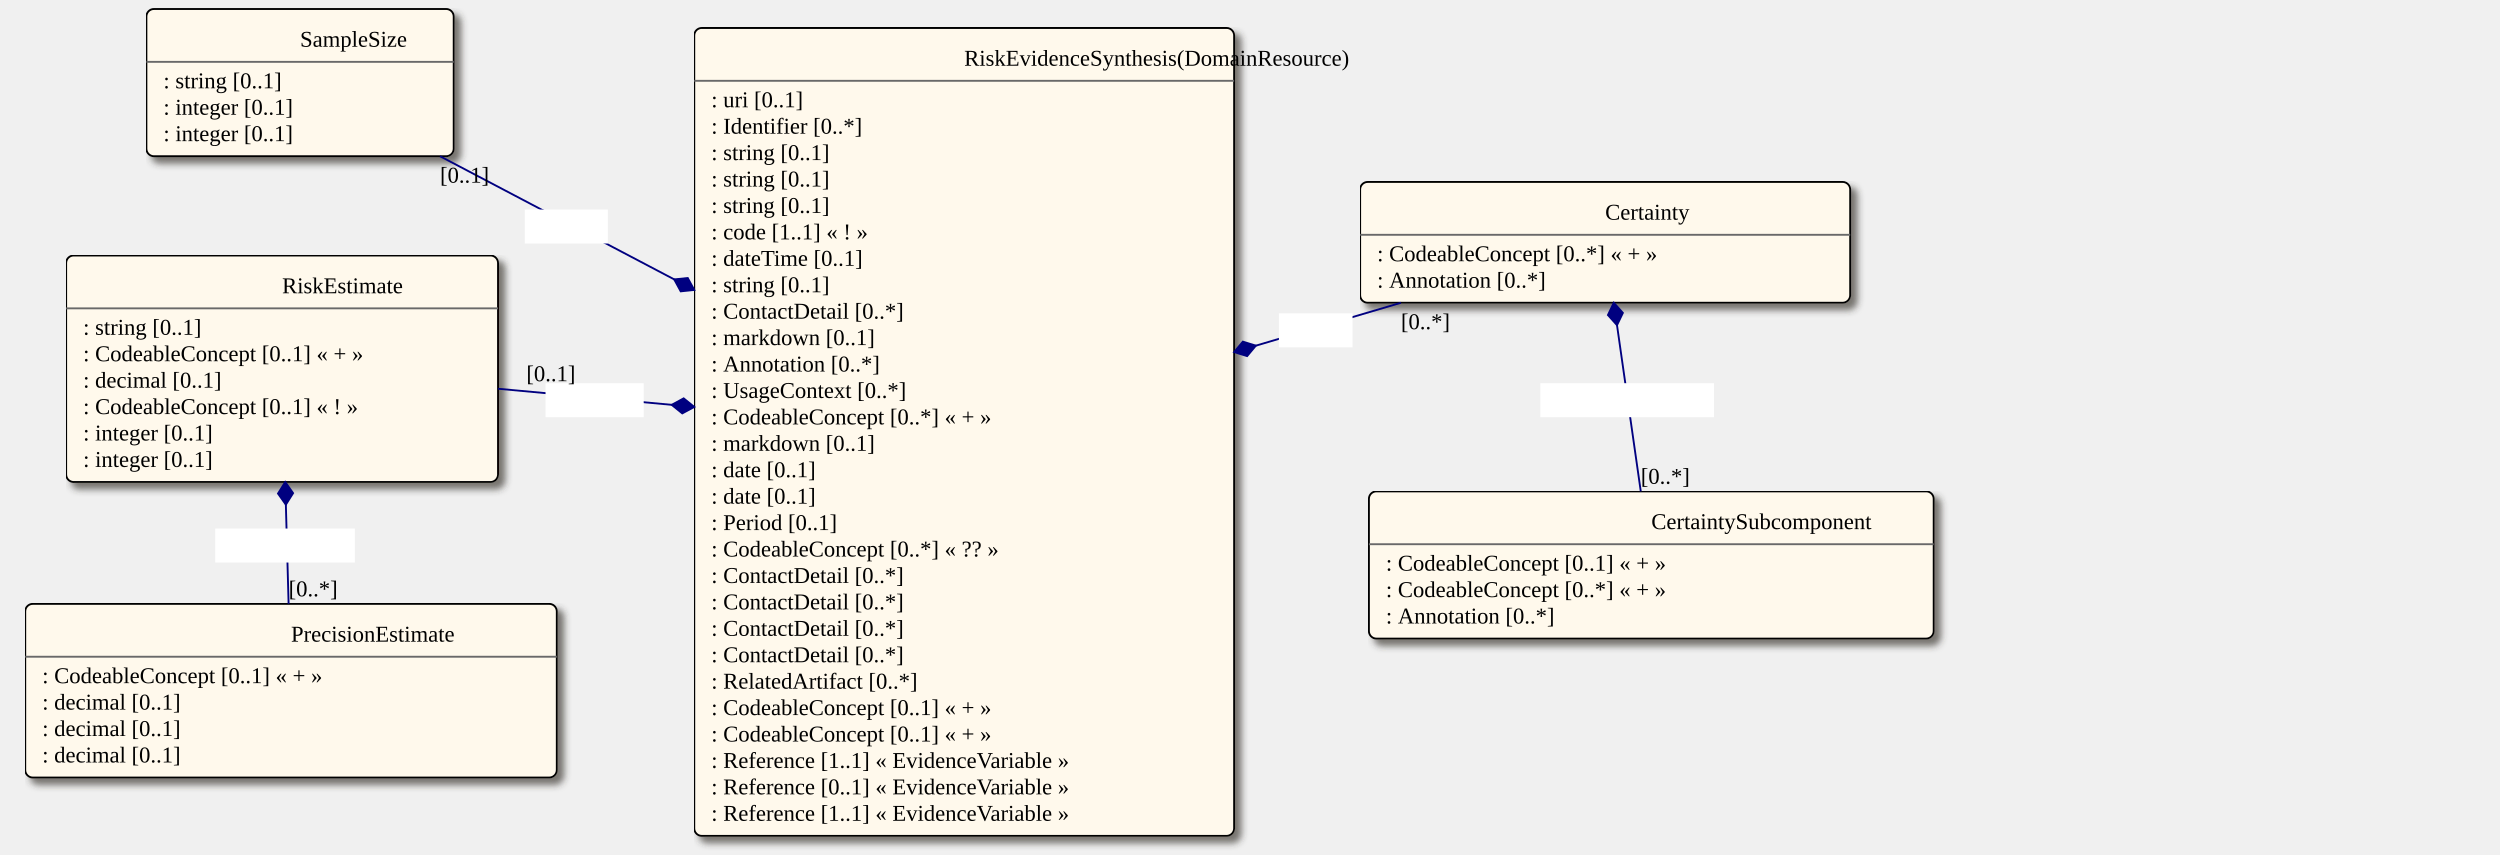
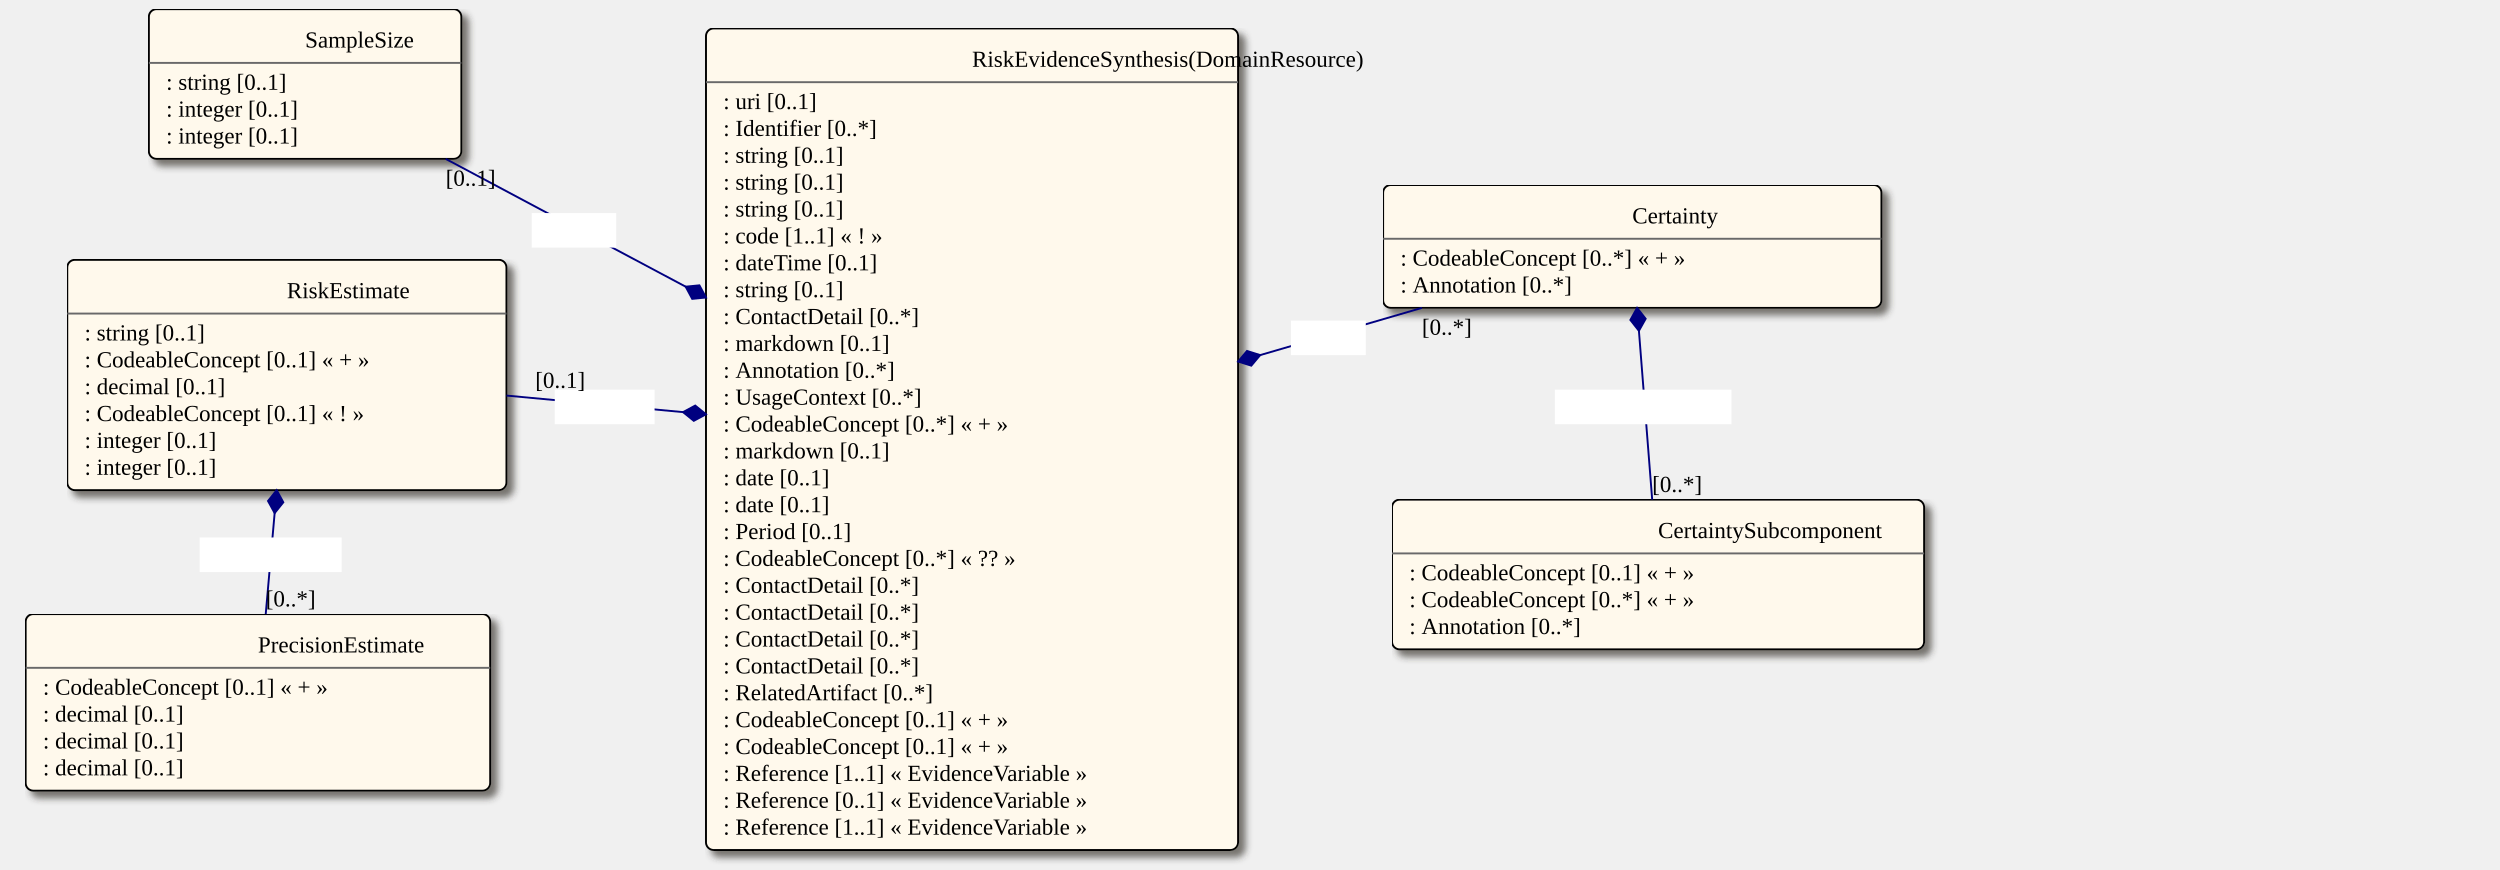
- <svg xmlns="http://www.w3.org/2000/svg" xmlns:xlink="http://www.w3.org/1999/xlink" id="n164" version="1.1" width="1324.372" height="452.81">
+ <svg xmlns="http://www.w3.org/2000/svg" xmlns:xlink="http://www.w3.org/1999/xlink" id="n164" version="1.1" width="1302.372" height="452.81">
  <defs>
    <filter id="shadow1" x="0" y="0" width="200%" height="200%">
      <feOffset result="offOut" in="SourceGraphic" dx="3" dy="3" />
      <feColorMatrix result="matrixOut" in="offOut" type="matrix" values="0.2 0 0 0 0 0 0.2 0 0 0 0 0 0.2 0 0 0 0 0 1 0" />
      <feGaussianBlur result="blurOut" in="matrixOut" stdDeviation="2" />
      <feBlend in="SourceGraphic" in2="blurOut" mode="normal" />
    </filter>
  </defs>
  <g id="n165">
-     <rect id="RiskEvidenceSynthesis" x="367.779" y="14.81" rx="4" ry="4" width="286.0" height="428.0" filter="url(#shadow1)" style="fill:#fff9ec;stroke:black;stroke-width:1" />
-     <line id="n166" x1="367.779" y1="42.81" x2="653.779" y2="42.81" style="stroke:dimgrey;stroke-width:1" />
-     <text id="n167" x="510.779" y="34.81" fill="black" class="diagram-class-title  diagram-class-resource">RiskEvidenceSynthesis<tspan class="diagram-class-title-link"> (<a id="n168" xlink:href="domainresource.html" class="diagram-class-reference">DomainResource</a>)</tspan>
+     <rect id="RiskEvidenceSynthesis" x="367.779" y="14.81" rx="4" ry="4" width="277.2" height="428.0" filter="url(#shadow1)" style="fill:#fff9ec;stroke:black;stroke-width:1" />
+     <line id="n166" x1="367.779" y1="42.81" x2="644.979" y2="42.81" style="stroke:dimgrey;stroke-width:1" />
+     <text id="n167" x="506.379" y="34.81" fill="black" class="diagram-class-title  diagram-class-resource">RiskEvidenceSynthesis<tspan class="diagram-class-title-link"> (<a id="n168" xlink:href="domainresource.html" class="diagram-class-reference">DomainResource</a>)</tspan>
    </text>
    <text id="n169" x="373.779" y="56.81" fill="black" class="diagram-class-detail">
      <a id="n170" xlink:href="riskevidencesynthesis-definitions.html#RiskEvidenceSynthesis.url" /> : <a id="n171" xlink:href="datatypes.html#uri">uri</a> [0..1]</text>
    <text id="n175" x="373.779" y="70.81" fill="black" class="diagram-class-detail">
      <a id="n176" xlink:href="riskevidencesynthesis-definitions.html#RiskEvidenceSynthesis.identifier" /> : <a id="n177" xlink:href="datatypes.html#Identifier">Identifier</a> [0..*]</text>
    <text id="n181" x="373.779" y="84.81" fill="black" class="diagram-class-detail">
      <a id="n182" xlink:href="riskevidencesynthesis-definitions.html#RiskEvidenceSynthesis.version" /> : <a id="n183" xlink:href="datatypes.html#string">string</a> [0..1]</text>
    <text id="n187" x="373.779" y="98.81" fill="black" class="diagram-class-detail">
      <a id="n188" xlink:href="riskevidencesynthesis-definitions.html#RiskEvidenceSynthesis.name" /> : <a id="n189" xlink:href="datatypes.html#string">string</a> [0..1]</text>
    <text id="n193" x="373.779" y="112.81" fill="black" class="diagram-class-detail">
      <a id="n194" xlink:href="riskevidencesynthesis-definitions.html#RiskEvidenceSynthesis.title" /> : <a id="n195" xlink:href="datatypes.html#string">string</a> [0..1]</text>
    <text id="n199" x="373.779" y="126.81" fill="black" class="diagram-class-detail">
      <a id="n200" xlink:href="riskevidencesynthesis-definitions.html#RiskEvidenceSynthesis.status" /> : <a id="n201" xlink:href="datatypes.html#code">code</a> [1..1] « <a id="n202" xlink:href="valueset-publication-status.html" />! »</text>
    <text id="n209" x="373.779" y="140.81" fill="black" class="diagram-class-detail">
      <a id="n210" xlink:href="riskevidencesynthesis-definitions.html#RiskEvidenceSynthesis.date" /> : <a id="n211" xlink:href="datatypes.html#dateTime">dateTime</a> [0..1]</text>
    <text id="n215" x="373.779" y="154.81" fill="black" class="diagram-class-detail">
      <a id="n216" xlink:href="riskevidencesynthesis-definitions.html#RiskEvidenceSynthesis.publisher" /> : <a id="n217" xlink:href="datatypes.html#string">string</a> [0..1]</text>
    <text id="n221" x="373.779" y="168.81" fill="black" class="diagram-class-detail">
      <a id="n222" xlink:href="riskevidencesynthesis-definitions.html#RiskEvidenceSynthesis.contact" /> : <a id="n223" xlink:href="metadatatypes.html#ContactDetail">ContactDetail</a> [0..*]</text>
    <text id="n227" x="373.779" y="182.81" fill="black" class="diagram-class-detail">
      <a id="n228" xlink:href="riskevidencesynthesis-definitions.html#RiskEvidenceSynthesis.description" /> : <a id="n229" xlink:href="datatypes.html#markdown">markdown</a> [0..1]</text>
    <text id="n233" x="373.779" y="196.81" fill="black" class="diagram-class-detail">
      <a id="n234" xlink:href="riskevidencesynthesis-definitions.html#RiskEvidenceSynthesis.note" /> : <a id="n235" xlink:href="datatypes.html#Annotation">Annotation</a> [0..*]</text>
    <text id="n239" x="373.779" y="210.81" fill="black" class="diagram-class-detail">
      <a id="n240" xlink:href="riskevidencesynthesis-definitions.html#RiskEvidenceSynthesis.useContext" /> : <a id="n241" xlink:href="metadatatypes.html#UsageContext">UsageContext</a> [0..*]</text>
    <text id="n245" x="373.779" y="224.81" fill="black" class="diagram-class-detail">
      <a id="n246" xlink:href="riskevidencesynthesis-definitions.html#RiskEvidenceSynthesis.jurisdiction" /> : <a id="n247" xlink:href="datatypes.html#CodeableConcept">CodeableConcept</a> [0..*] « <a id="n248" xlink:href="valueset-jurisdiction.html" />+ »</text>
    <text id="n255" x="373.779" y="238.81" fill="black" class="diagram-class-detail">
      <a id="n256" xlink:href="riskevidencesynthesis-definitions.html#RiskEvidenceSynthesis.copyright" /> : <a id="n257" xlink:href="datatypes.html#markdown">markdown</a> [0..1]</text>
    <text id="n261" x="373.779" y="252.81" fill="black" class="diagram-class-detail">
      <a id="n262" xlink:href="riskevidencesynthesis-definitions.html#RiskEvidenceSynthesis.approvalDate" /> : <a id="n263" xlink:href="datatypes.html#date">date</a> [0..1]</text>
    <text id="n267" x="373.779" y="266.81" fill="black" class="diagram-class-detail">
      <a id="n268" xlink:href="riskevidencesynthesis-definitions.html#RiskEvidenceSynthesis.lastReviewDate" /> : <a id="n269" xlink:href="datatypes.html#date">date</a> [0..1]</text>
    <text id="n273" x="373.779" y="280.81" fill="black" class="diagram-class-detail">
      <a id="n274" xlink:href="riskevidencesynthesis-definitions.html#RiskEvidenceSynthesis.effectivePeriod" /> : <a id="n275" xlink:href="datatypes.html#Period">Period</a> [0..1]</text>
    <text id="n279" x="373.779" y="294.81" fill="black" class="diagram-class-detail">
      <a id="n280" xlink:href="riskevidencesynthesis-definitions.html#RiskEvidenceSynthesis.topic" /> : <a id="n281" xlink:href="datatypes.html#CodeableConcept">CodeableConcept</a> [0..*] « <a id="n282" xlink:href="valueset-definition-topic.html" />?? »</text>
    <text id="n289" x="373.779" y="308.81" fill="black" class="diagram-class-detail">
      <a id="n290" xlink:href="riskevidencesynthesis-definitions.html#RiskEvidenceSynthesis.author" /> : <a id="n291" xlink:href="metadatatypes.html#ContactDetail">ContactDetail</a> [0..*]</text>
    <text id="n295" x="373.779" y="322.81" fill="black" class="diagram-class-detail">
      <a id="n296" xlink:href="riskevidencesynthesis-definitions.html#RiskEvidenceSynthesis.editor" /> : <a id="n297" xlink:href="metadatatypes.html#ContactDetail">ContactDetail</a> [0..*]</text>
    <text id="n301" x="373.779" y="336.81" fill="black" class="diagram-class-detail">
      <a id="n302" xlink:href="riskevidencesynthesis-definitions.html#RiskEvidenceSynthesis.reviewer" /> : <a id="n303" xlink:href="metadatatypes.html#ContactDetail">ContactDetail</a> [0..*]</text>
    <text id="n307" x="373.779" y="350.81" fill="black" class="diagram-class-detail">
      <a id="n308" xlink:href="riskevidencesynthesis-definitions.html#RiskEvidenceSynthesis.endorser" /> : <a id="n309" xlink:href="metadatatypes.html#ContactDetail">ContactDetail</a> [0..*]</text>
    <text id="n313" x="373.779" y="364.81" fill="black" class="diagram-class-detail">
      <a id="n314" xlink:href="riskevidencesynthesis-definitions.html#RiskEvidenceSynthesis.relatedArtifact" /> : <a id="n315" xlink:href="metadatatypes.html#RelatedArtifact">RelatedArtifact</a> [0..*]</text>
    <text id="n319" x="373.779" y="378.81" fill="black" class="diagram-class-detail">
      <a id="n320" xlink:href="riskevidencesynthesis-definitions.html#RiskEvidenceSynthesis.synthesisType" /> : <a id="n321" xlink:href="datatypes.html#CodeableConcept">CodeableConcept</a> [0..1] « <a id="n322" xlink:href="valueset-synthesis-type.html" />+ »</text>
    <text id="n329" x="373.779" y="392.81" fill="black" class="diagram-class-detail">
      <a id="n330" xlink:href="riskevidencesynthesis-definitions.html#RiskEvidenceSynthesis.studyType" /> : <a id="n331" xlink:href="datatypes.html#CodeableConcept">CodeableConcept</a> [0..1] « <a id="n332" xlink:href="valueset-study-type.html" />+ »</text>
    <text id="n339" x="373.779" y="406.81" fill="black" class="diagram-class-detail">
      <a id="n340" xlink:href="riskevidencesynthesis-definitions.html#RiskEvidenceSynthesis.population" /> : <a id="n341" xlink:href="references.html#Reference">Reference</a> [1..1] « <a id="n342" xlink:href="evidencevariable.html#EvidenceVariable">EvidenceVariable</a> »</text>
    <text id="n347" x="373.779" y="420.81" fill="black" class="diagram-class-detail">
      <a id="n348" xlink:href="riskevidencesynthesis-definitions.html#RiskEvidenceSynthesis.exposure" /> : <a id="n349" xlink:href="references.html#Reference">Reference</a> [0..1] « <a id="n350" xlink:href="evidencevariable.html#EvidenceVariable">EvidenceVariable</a> »</text>
    <text id="n355" x="373.779" y="434.81" fill="black" class="diagram-class-detail">
      <a id="n356" xlink:href="riskevidencesynthesis-definitions.html#RiskEvidenceSynthesis.outcome" /> : <a id="n357" xlink:href="references.html#Reference">Reference</a> [1..1] « <a id="n358" xlink:href="evidencevariable.html#EvidenceVariable">EvidenceVariable</a> »</text>
  </g>
  <g id="n363">
    <rect id="RiskEvidenceSynthesis.sampleSize" x="77.551" y="4.765" rx="4" ry="4" width="162.8" height="78.0" filter="url(#shadow1)" style="fill:#fff9ec;stroke:black;stroke-width:1" />
    <line id="n364" x1="77.551" y1="32.765" x2="240.351" y2="32.765" style="stroke:dimgrey;stroke-width:1" />
    <text id="n365" x="158.951" y="24.765" fill="black" class="diagram-class-title">SampleSize</text>
    <text id="n366" x="83.551" y="46.765" fill="black" class="diagram-class-detail">
      <a id="n367" xlink:href="riskevidencesynthesis-definitions.html#RiskEvidenceSynthesis.sampleSize.description" /> : <a id="n368" xlink:href="datatypes.html#string">string</a> [0..1]</text>
    <text id="n372" x="83.551" y="60.765" fill="black" class="diagram-class-detail">
      <a id="n373" xlink:href="riskevidencesynthesis-definitions.html#RiskEvidenceSynthesis.sampleSize.numberOfStudies" /> : <a id="n374" xlink:href="datatypes.html#integer">integer</a> [0..1]</text>
    <text id="n378" x="83.551" y="74.765" fill="black" class="diagram-class-detail">
      <a id="n379" xlink:href="riskevidencesynthesis-definitions.html#RiskEvidenceSynthesis.sampleSize.numberOfParticipants" /> : <a id="n380" xlink:href="datatypes.html#integer">integer</a> [0..1]</text>
  </g>
  <g id="n384">
    <rect id="RiskEvidenceSynthesis.riskEstimate" x="35.038" y="135.349" rx="4" ry="4" width="228.8" height="120.0" filter="url(#shadow1)" style="fill:#fff9ec;stroke:black;stroke-width:1" />
    <line id="n385" x1="35.038" y1="163.349" x2="263.838" y2="163.349" style="stroke:dimgrey;stroke-width:1" />
    <text id="n386" x="149.438" y="155.349" fill="black" class="diagram-class-title">RiskEstimate</text>
    <text id="n387" x="41.038" y="177.349" fill="black" class="diagram-class-detail">
      <a id="n388" xlink:href="riskevidencesynthesis-definitions.html#RiskEvidenceSynthesis.riskEstimate.description" /> : <a id="n389" xlink:href="datatypes.html#string">string</a> [0..1]</text>
    <text id="n393" x="41.038" y="191.349" fill="black" class="diagram-class-detail">
      <a id="n394" xlink:href="riskevidencesynthesis-definitions.html#RiskEvidenceSynthesis.riskEstimate.type" /> : <a id="n395" xlink:href="datatypes.html#CodeableConcept">CodeableConcept</a> [0..1] « <a id="n396" xlink:href="valueset-risk-estimate-type.html" />+ »</text>
    <text id="n403" x="41.038" y="205.349" fill="black" class="diagram-class-detail">
      <a id="n404" xlink:href="riskevidencesynthesis-definitions.html#RiskEvidenceSynthesis.riskEstimate.value" /> : <a id="n405" xlink:href="datatypes.html#decimal">decimal</a> [0..1]</text>
    <text id="n409" x="41.038" y="219.349" fill="black" class="diagram-class-detail">
      <a id="n410" xlink:href="riskevidencesynthesis-definitions.html#RiskEvidenceSynthesis.riskEstimate.unitOfMeasure" /> : <a id="n411" xlink:href="datatypes.html#CodeableConcept">CodeableConcept</a> [0..1] « <a id="n412" xlink:href="valueset-ucum-units.html" />! »</text>
    <text id="n419" x="41.038" y="233.349" fill="black" class="diagram-class-detail">
      <a id="n420" xlink:href="riskevidencesynthesis-definitions.html#RiskEvidenceSynthesis.riskEstimate.denominatorCount" /> : <a id="n421" xlink:href="datatypes.html#integer">integer</a> [0..1]</text>
    <text id="n425" x="41.038" y="247.349" fill="black" class="diagram-class-detail">
      <a id="n426" xlink:href="riskevidencesynthesis-definitions.html#RiskEvidenceSynthesis.riskEstimate.numeratorCount" /> : <a id="n427" xlink:href="datatypes.html#integer">integer</a> [0..1]</text>
  </g>
  <g id="n431">
-     <rect id="RiskEvidenceSynthesis.riskEstimate.precisionEstimate" x="13.362" y="319.904" rx="4" ry="4" width="281.6" height="92.0" filter="url(#shadow1)" style="fill:#fff9ec;stroke:black;stroke-width:1" />
-     <line id="n432" x1="13.362" y1="347.904" x2="294.962" y2="347.904" style="stroke:dimgrey;stroke-width:1" />
-     <text id="n433" x="154.162" y="339.904" fill="black" class="diagram-class-title">PrecisionEstimate</text>
+     <rect id="RiskEvidenceSynthesis.riskEstimate.precisionEstimate" x="13.362" y="319.904" rx="4" ry="4" width="242" height="92.0" filter="url(#shadow1)" style="fill:#fff9ec;stroke:black;stroke-width:1" />
+     <line id="n432" x1="13.362" y1="347.904" x2="255.362" y2="347.904" style="stroke:dimgrey;stroke-width:1" />
+     <text id="n433" x="134.362" y="339.904" fill="black" class="diagram-class-title">PrecisionEstimate</text>
    <text id="n434" x="19.362" y="361.904" fill="black" class="diagram-class-detail">
      <a id="n435" xlink:href="riskevidencesynthesis-definitions.html#RiskEvidenceSynthesis.riskEstimate.precisionEstimate.type" /> : <a id="n436" xlink:href="datatypes.html#CodeableConcept">CodeableConcept</a> [0..1] « <a id="n437" xlink:href="valueset-precision-estimate-type.html" />+ »</text>
    <text id="n444" x="19.362" y="375.904" fill="black" class="diagram-class-detail">
      <a id="n445" xlink:href="riskevidencesynthesis-definitions.html#RiskEvidenceSynthesis.riskEstimate.precisionEstimate.level" /> : <a id="n446" xlink:href="datatypes.html#decimal">decimal</a> [0..1]</text>
    <text id="n450" x="19.362" y="389.904" fill="black" class="diagram-class-detail">
      <a id="n451" xlink:href="riskevidencesynthesis-definitions.html#RiskEvidenceSynthesis.riskEstimate.precisionEstimate.from" /> : <a id="n452" xlink:href="datatypes.html#decimal">decimal</a> [0..1]</text>
    <text id="n456" x="19.362" y="403.904" fill="black" class="diagram-class-detail">
      <a id="n457" xlink:href="riskevidencesynthesis-definitions.html#RiskEvidenceSynthesis.riskEstimate.precisionEstimate.to" /> : <a id="n458" xlink:href="datatypes.html#decimal">decimal</a> [0..1]</text>
  </g>
  <g id="n462">
    <rect id="RiskEvidenceSynthesis.certainty" x="720.533" y="96.384" rx="4" ry="4" width="259.6" height="64.0" filter="url(#shadow1)" style="fill:#fff9ec;stroke:black;stroke-width:1" />
    <line id="n463" x1="720.533" y1="124.384" x2="980.133" y2="124.384" style="stroke:dimgrey;stroke-width:1" />
    <text id="n464" x="850.333" y="116.384" fill="black" class="diagram-class-title">Certainty</text>
    <text id="n465" x="726.533" y="138.384" fill="black" class="diagram-class-detail">
      <a id="n466" xlink:href="riskevidencesynthesis-definitions.html#RiskEvidenceSynthesis.certainty.rating" /> : <a id="n467" xlink:href="datatypes.html#CodeableConcept">CodeableConcept</a> [0..*] « <a id="n468" xlink:href="valueset-evidence-quality.html" />+ »</text>
    <text id="n475" x="726.533" y="152.384" fill="black" class="diagram-class-detail">
      <a id="n476" xlink:href="riskevidencesynthesis-definitions.html#RiskEvidenceSynthesis.certainty.note" /> : <a id="n477" xlink:href="datatypes.html#Annotation">Annotation</a> [0..*]</text>
  </g>
  <g id="n481">
-     <rect id="RiskEvidenceSynthesis.certainty.certaintySubcomponent" x="725.172" y="260.298" rx="4" ry="4" width="299.2" height="78.0" filter="url(#shadow1)" style="fill:#fff9ec;stroke:black;stroke-width:1" />
-     <line id="n482" x1="725.172" y1="288.298" x2="1024.372" y2="288.298" style="stroke:dimgrey;stroke-width:1" />
-     <text id="n483" x="874.772" y="280.298" fill="black" class="diagram-class-title">CertaintySubcomponent</text>
+     <rect id="RiskEvidenceSynthesis.certainty.certaintySubcomponent" x="725.172" y="260.298" rx="4" ry="4" width="277.2" height="78.0" filter="url(#shadow1)" style="fill:#fff9ec;stroke:black;stroke-width:1" />
+     <line id="n482" x1="725.172" y1="288.298" x2="1002.372" y2="288.298" style="stroke:dimgrey;stroke-width:1" />
+     <text id="n483" x="863.772" y="280.298" fill="black" class="diagram-class-title">CertaintySubcomponent</text>
    <text id="n484" x="731.172" y="302.298" fill="black" class="diagram-class-detail">
      <a id="n485" xlink:href="riskevidencesynthesis-definitions.html#RiskEvidenceSynthesis.certainty.certaintySubcomponent.type" /> : <a id="n486" xlink:href="datatypes.html#CodeableConcept">CodeableConcept</a> [0..1] « <a id="n487" xlink:href="valueset-certainty-subcomponent-type.html" />+ »</text>
    <text id="n494" x="731.172" y="316.298" fill="black" class="diagram-class-detail">
      <a id="n495" xlink:href="riskevidencesynthesis-definitions.html#RiskEvidenceSynthesis.certainty.certaintySubcomponent.rating" /> : <a id="n496" xlink:href="datatypes.html#CodeableConcept">CodeableConcept</a> [0..*] « <a id="n497" xlink:href="valueset-certainty-subcomponent-rating.html" />+ »</text>
    <text id="n504" x="731.172" y="330.298" fill="black" class="diagram-class-detail">
      <a id="n505" xlink:href="riskevidencesynthesis-definitions.html#RiskEvidenceSynthesis.certainty.certaintySubcomponent.note" /> : <a id="n506" xlink:href="datatypes.html#Annotation">Annotation</a> [0..*]</text>
  </g>
-   <line id="n510" x1="367.779" y1="153.599" x2="233.102" y2="82.765" style="stroke:navy;stroke-width:1" />
-   <polygon id="n511" points="367.779,153.599 373.779,157.599 379.779,153.599 373.779,149.599 367.779,153.599" style="fill:navy;stroke:navy;stroke-width:1" transform="rotate(-152.2577 367.7785 153.5986)" />
-   <rect id="n512" x="278.0" y="111.0" width="44.0" height="18.0" style="fill:white;stroke:black;stroke-width:0" />
-   <text id="n513" x="300.0" y="121.0" fill="black" class="diagram-class-linkage">
+   <line id="n510" x1="367.779" y1="154.99" x2="232.175" y2="82.765" style="stroke:navy;stroke-width:1" />
+   <polygon id="n511" points="367.779,154.99 373.779,158.99 379.779,154.99 373.779,150.99 367.779,154.99" style="fill:navy;stroke:navy;stroke-width:1" transform="rotate(-151.9596 367.7785 154.9895)" />
+   <rect id="n512" x="277.0" y="111.0" width="44.0" height="18.0" style="fill:white;stroke:black;stroke-width:0" />
+   <text id="n513" x="299.0" y="121.0" fill="black" class="diagram-class-linkage">
    <a id="n514" xlink:href="riskevidencesynthesis-definitions.html#RiskEvidenceSynthesis.sampleSize" />
  </text>
-   <text id="n515" x="233.102" y="96.765" fill="black" class="diagram-class-linkage">[0..1]</text>
-   <line id="n516" x1="151.1" y1="255.349" x2="152.888" y2="319.904" style="stroke:navy;stroke-width:1" />
-   <polygon id="n517" points="151.1,255.349 157.1,259.349 163.1,255.349 157.1,251.349 151.1,255.349" style="fill:navy;stroke:navy;stroke-width:1" transform="rotate(88.41349 151.0998 255.3487)" />
-   <rect id="n518" x="114.0" y="280.0" width="74.0" height="18.0" style="fill:white;stroke:black;stroke-width:0" />
-   <text id="n519" x="151.0" y="290.0" fill="black" class="diagram-class-linkage">
+   <text id="n515" x="232.175" y="96.765" fill="black" class="diagram-class-linkage">[0..1]</text>
+   <line id="n516" x1="144.134" y1="255.349" x2="138.428" y2="319.904" style="stroke:navy;stroke-width:1" />
+   <polygon id="n517" points="144.134,255.349 150.134,259.349 156.134,255.349 150.134,251.349 144.134,255.349" style="fill:navy;stroke:navy;stroke-width:1" transform="rotate(95.0515 144.1344 255.3487)" />
+   <rect id="n518" x="104.0" y="280.0" width="74.0" height="18.0" style="fill:white;stroke:black;stroke-width:0" />
+   <text id="n519" x="141.0" y="290.0" fill="black" class="diagram-class-linkage">
    <a id="n520" xlink:href="riskevidencesynthesis-definitions.html#RiskEvidenceSynthesis.riskEstimate.precisionEstimate" />
  </text>
-   <text id="n521" x="152.888" y="315.904" fill="black" class="diagram-class-linkage">[0..*]</text>
-   <line id="n522" x1="367.779" y1="215.568" x2="263.838" y2="205.942" style="stroke:navy;stroke-width:1" />
-   <polygon id="n523" points="367.779,215.568 373.779,219.568 379.779,215.568 373.779,211.568 367.779,215.568" style="fill:navy;stroke:navy;stroke-width:1" transform="rotate(-174.7093 367.7785 215.5676)" />
+   <text id="n521" x="138.428" y="315.904" fill="black" class="diagram-class-linkage">[0..*]</text>
+   <line id="n522" x1="367.779" y1="215.817" x2="263.838" y2="206.073" style="stroke:navy;stroke-width:1" />
+   <polygon id="n523" points="367.779,215.817 373.779,219.817 379.779,215.817 373.779,211.817 367.779,215.817" style="fill:navy;stroke:navy;stroke-width:1" transform="rotate(-174.6445 367.7785 215.8169)" />
  <rect id="n524" x="289.0" y="203.0" width="52.0" height="18.0" style="fill:white;stroke:black;stroke-width:0" />
  <text id="n525" x="315.0" y="213.0" fill="black" class="diagram-class-linkage">
    <a id="n526" xlink:href="riskevidencesynthesis-definitions.html#RiskEvidenceSynthesis.riskEstimate" />
  </text>
-   <text id="n527" x="278.838" y="201.942" fill="black" class="diagram-class-linkage">[0..1]</text>
-   <line id="n528" x1="854.909" y1="160.384" x2="869.195" y2="260.298" style="stroke:navy;stroke-width:1" />
-   <polygon id="n529" points="854.909,160.384 860.909,164.384 866.909,160.384 860.909,156.384 854.909,160.384" style="fill:navy;stroke:navy;stroke-width:1" transform="rotate(81.86258 854.9089 160.3835)" />
-   <rect id="n530" x="816.0" y="203.0" width="92.0" height="18.0" style="fill:white;stroke:black;stroke-width:0" />
-   <text id="n531" x="862.0" y="213.0" fill="black" class="diagram-class-linkage">
+   <text id="n527" x="278.838" y="202.073" fill="black" class="diagram-class-linkage">[0..1]</text>
+   <line id="n528" x1="852.849" y1="160.384" x2="860.705" y2="260.298" style="stroke:navy;stroke-width:1" />
+   <polygon id="n529" points="852.849,160.384 858.849,164.384 864.849,160.384 858.849,156.384 852.849,160.384" style="fill:navy;stroke:navy;stroke-width:1" transform="rotate(85.50421 852.8494 160.3835)" />
+   <rect id="n530" x="810.0" y="203.0" width="92.0" height="18.0" style="fill:white;stroke:black;stroke-width:0" />
+   <text id="n531" x="856.0" y="213.0" fill="black" class="diagram-class-linkage">
    <a id="n532" xlink:href="riskevidencesynthesis-definitions.html#RiskEvidenceSynthesis.certainty.certaintySubcomponent" />
  </text>
-   <text id="n533" x="869.195" y="256.298" fill="black" class="diagram-class-linkage">[0..*]</text>
-   <line id="n534" x1="653.779" y1="186.516" x2="742.137" y2="160.384" style="stroke:navy;stroke-width:1" />
-   <polygon id="n535" points="653.779,186.516 659.779,190.516 665.779,186.516 659.779,182.516 653.779,186.516" style="fill:navy;stroke:navy;stroke-width:1" transform="rotate(-16.47605 653.7785 186.5164)" />
-   <rect id="n536" x="677.5" y="166.0" width="39.0" height="18.0" style="fill:white;stroke:black;stroke-width:0" />
-   <text id="n537" x="697.0" y="176.0" fill="black" class="diagram-class-linkage">
+   <text id="n533" x="860.705" y="256.298" fill="black" class="diagram-class-linkage">[0..*]</text>
+   <line id="n534" x1="644.979" y1="188.342" x2="740.735" y2="160.384" style="stroke:navy;stroke-width:1" />
+   <polygon id="n535" points="644.979,188.342 650.979,192.342 656.979,188.342 650.979,184.342 644.979,188.342" style="fill:navy;stroke:navy;stroke-width:1" transform="rotate(-16.27651 644.9785 188.3421)" />
+   <rect id="n536" x="672.5" y="167.0" width="39.0" height="18.0" style="fill:white;stroke:black;stroke-width:0" />
+   <text id="n537" x="692.0" y="177.0" fill="black" class="diagram-class-linkage">
    <a id="n538" xlink:href="riskevidencesynthesis-definitions.html#RiskEvidenceSynthesis.certainty" />
  </text>
-   <text id="n539" x="742.137" y="174.384" fill="black" class="diagram-class-linkage">[0..*]</text>
+   <text id="n539" x="740.735" y="174.384" fill="black" class="diagram-class-linkage">[0..*]</text>
</svg>
